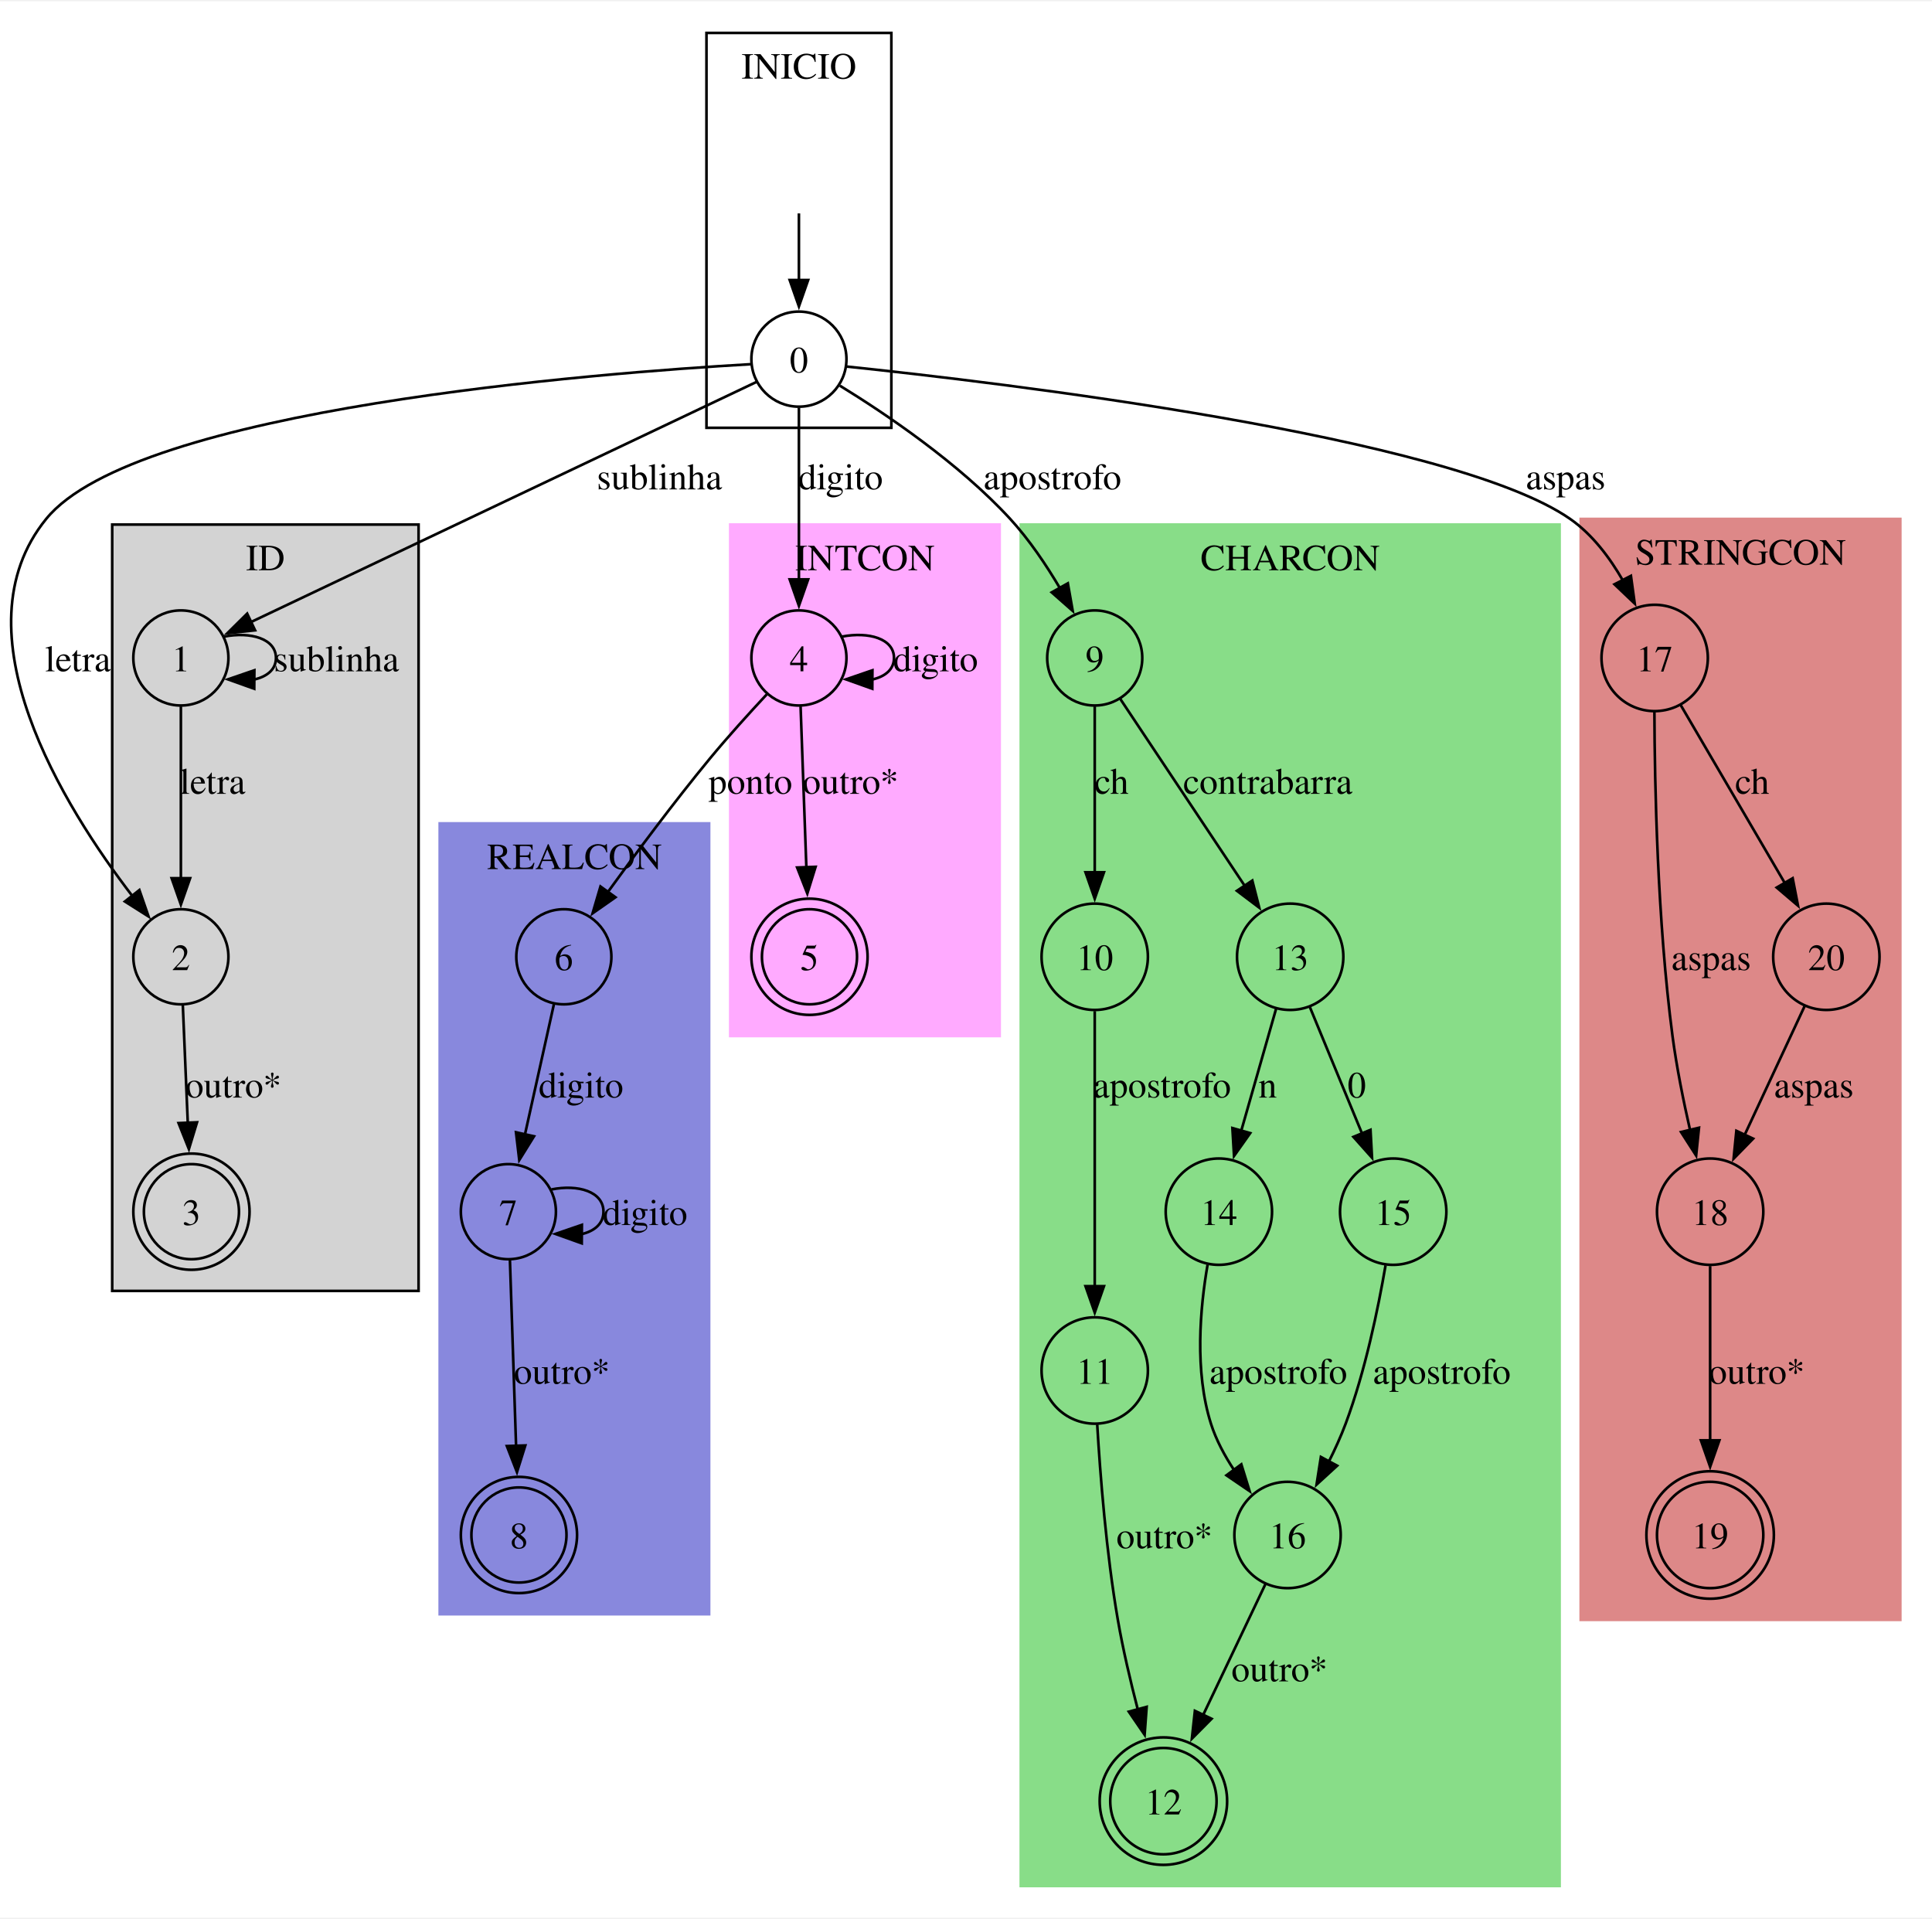
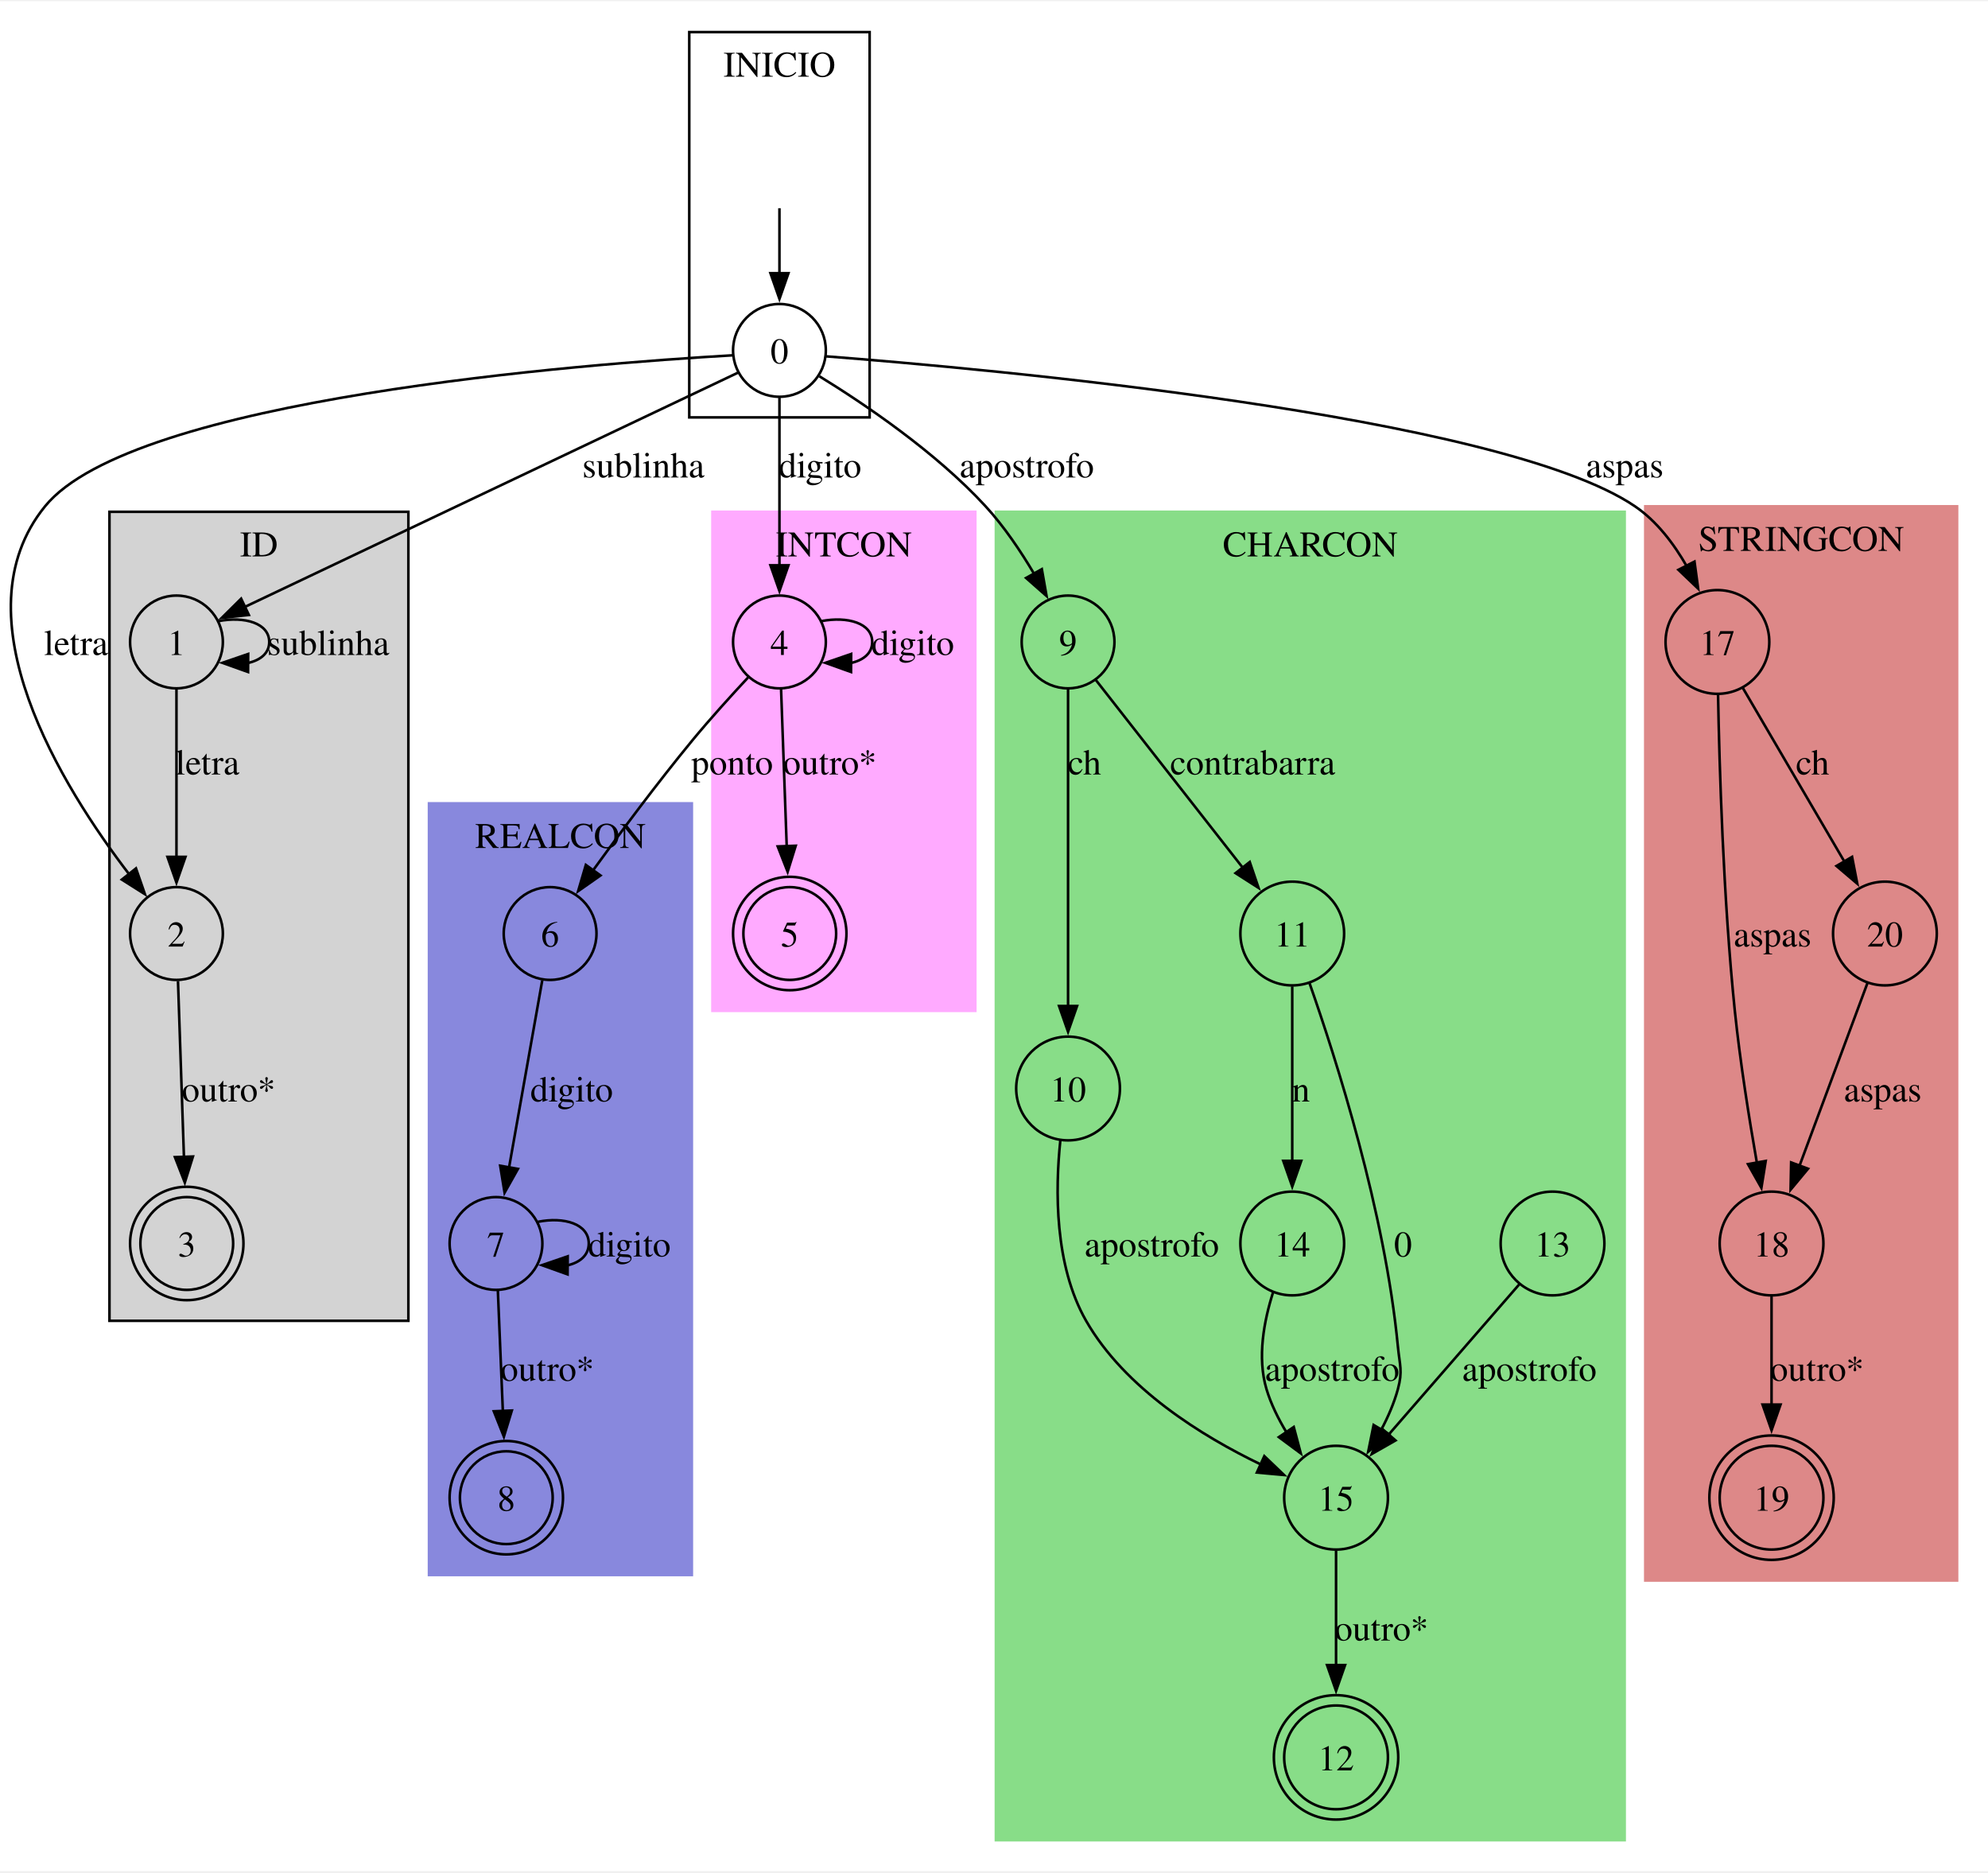
- <svg xmlns="http://www.w3.org/2000/svg" width="731pt" height="726pt" viewBox="0.00 0.00 731.48 725.55">
+ <svg xmlns="http://www.w3.org/2000/svg" width="771pt" height="726pt" viewBox="0.00 0.00 771.48 725.55">
  <g id="graph0" class="graph" transform="scale(1 1) rotate(0) translate(4 721.55)">
-     <polygon fill="white" stroke="none" points="-4,4 -4,-721.55 727.48,-721.55 727.48,4 -4,4" />
+     <polygon fill="white" stroke="none" points="-4,4 -4,-721.55 767.48,-721.55 767.48,4 -4,4" />
    <g id="clust1" class="cluster">
      <polygon fill="none" stroke="black" points="263.48,-560.05 263.48,-709.55 333.48,-709.55 333.48,-560.05 263.48,-560.05" />
      <text text-anchor="middle" x="298.48" y="-692.25" font-family="Times,serif" font-size="14.00">INICIO</text>
    </g>
    <g id="clust2" class="cluster">
-       <polygon fill="lightgrey" stroke="black" points="38.48,-233.29 38.48,-523.42 154.48,-523.42 154.48,-233.29 38.48,-233.29" />
+       <polygon fill="lightgrey" stroke="black" points="38.48,-209.52 38.48,-523.42 154.48,-523.42 154.48,-209.52 38.48,-209.52" />
      <text text-anchor="middle" x="96.48" y="-506.12" font-family="Times,serif" font-size="14.00">ID</text>
    </g>
    <g id="clust3" class="cluster">
      <polygon fill="#ffaaff" stroke="#ffaaff" points="272.48,-329.79 272.48,-523.42 374.48,-523.42 374.48,-329.79 272.48,-329.79" />
      <text text-anchor="middle" x="323.48" y="-506.12" font-family="Times,serif" font-size="14.00">INTCON</text>
    </g>
    <g id="clust4" class="cluster">
      <polygon fill="#8888dd" stroke="#8888dd" points="162.48,-110.89 162.48,-410.29 264.48,-410.29 264.48,-110.89 162.48,-110.89" />
      <text text-anchor="middle" x="213.48" y="-392.99" font-family="Times,serif" font-size="14.00">REALCON</text>
    </g>
    <g id="clust5" class="cluster">
-       <polygon fill="#88dd88" stroke="#88dd88" points="382.48,-8 382.48,-523.42 586.48,-523.42 586.48,-8 382.48,-8" />
-       <text text-anchor="middle" x="484.48" y="-506.12" font-family="Times,serif" font-size="14.00">CHARCON</text>
+       <polygon fill="#88dd88" stroke="#88dd88" points="382.48,-8 382.48,-523.42 626.48,-523.42 626.48,-8 382.48,-8" />
+       <text text-anchor="middle" x="504.48" y="-506.12" font-family="Times,serif" font-size="14.00">CHARCON</text>
    </g>
    <g id="clust6" class="cluster">
-       <polygon fill="#dd8888" stroke="#dd8888" points="594.48,-108.76 594.48,-525.55 715.48,-525.55 715.48,-108.76 594.48,-108.76" />
-       <text text-anchor="middle" x="654.98" y="-508.25" font-family="Times,serif" font-size="14.00">STRINGCON</text>
+       <polygon fill="#dd8888" stroke="#dd8888" points="634.48,-108.76 634.48,-525.55 755.48,-525.55 755.48,-108.76 634.48,-108.76" />
+       <text text-anchor="middle" x="694.98" y="-508.25" font-family="Times,serif" font-size="14.00">STRINGCON</text>
    </g>
    <g id="node1" class="node">
</g>
    <g id="node2" class="node">
      <ellipse fill="none" stroke="black" cx="298.48" cy="-586.05" rx="18" ry="18" />
      <text text-anchor="middle" x="298.48" y="-581" font-family="Times,serif" font-size="14.00">0</text>
    </g>
    <g id="edge1" class="edge">
      <path fill="none" stroke="black" d="M298.48,-641.22C298.48,-633.61 298.48,-624.4 298.48,-615.74" />
      <polygon fill="black" stroke="black" points="301.98,-616.01 298.48,-606.01 294.98,-616.01 301.98,-616.01" />
    </g>
    <g id="node3" class="node">
      <ellipse fill="none" stroke="black" cx="64.48" cy="-472.92" rx="18" ry="18" />
      <text text-anchor="middle" x="64.48" y="-467.87" font-family="Times,serif" font-size="14.00">1</text>
    </g>
    <g id="edge2" class="edge">
      <path fill="none" stroke="black" d="M282.4,-577.41C242.74,-558.58 139.95,-509.76 91.07,-486.54" />
      <polygon fill="black" stroke="black" points="92.58,-483.39 82.05,-482.26 89.58,-489.71 92.58,-483.39" />
      <text text-anchor="middle" x="245.67" y="-536.75" font-family="Times,serif" font-size="14.00">sublinha</text>
    </g>
    <g id="node4" class="node">
      <ellipse fill="none" stroke="black" cx="64.48" cy="-359.79" rx="18" ry="18" />
      <text text-anchor="middle" x="64.48" y="-354.74" font-family="Times,serif" font-size="14.00">2</text>
    </g>
    <g id="edge4" class="edge">
      <path fill="none" stroke="black" d="M280.34,-584.14C223.01,-580.84 47.52,-567.42 13.48,-525.55 -21.22,-482.86 20.16,-416.58 46.29,-382.56" />
      <polygon fill="black" stroke="black" points="48.77,-385.06 52.24,-375.05 43.28,-380.72 48.77,-385.06" />
      <text text-anchor="middle" x="25.48" y="-467.87" font-family="Times,serif" font-size="14.00">letra</text>
    </g>
    <g id="node6" class="node">
      <ellipse fill="none" stroke="black" cx="298.48" cy="-472.92" rx="18" ry="18" />
      <text text-anchor="middle" x="298.48" y="-467.87" font-family="Times,serif" font-size="14.00">4</text>
    </g>
    <g id="edge7" class="edge">
      <path fill="none" stroke="black" d="M298.48,-567.68C298.48,-550.23 298.48,-523.03 298.48,-502.42" />
      <polygon fill="black" stroke="black" points="301.98,-502.67 298.48,-492.67 294.98,-502.67 301.98,-502.67" />
      <text text-anchor="middle" x="314.23" y="-536.75" font-family="Times,serif" font-size="14.00">digito</text>
    </g>
    <g id="node11" class="node">
      <ellipse fill="none" stroke="black" cx="410.48" cy="-472.92" rx="18" ry="18" />
      <text text-anchor="middle" x="410.48" y="-467.87" font-family="Times,serif" font-size="14.00">9</text>
    </g>
    <g id="edge14" class="edge">
      <path fill="none" stroke="black" d="M313.99,-576C331.18,-565.44 359.04,-546.71 378.48,-525.55 385.66,-517.73 392.14,-508.09 397.36,-499.25" />
      <polygon fill="black" stroke="black" points="400.3,-501.17 402.14,-490.74 394.19,-497.75 400.3,-501.17" />
      <text text-anchor="middle" x="394.46" y="-536.75" font-family="Times,serif" font-size="14.00">apostrofo</text>
    </g>
-     <g id="node19" class="node">
-       <ellipse fill="none" stroke="black" cx="622.48" cy="-472.92" rx="20.13" ry="20.13" />
-       <text text-anchor="middle" x="622.48" y="-467.87" font-family="Times,serif" font-size="14.00">17</text>
-     </g>
-     <g id="edge24" class="edge">
-       <path fill="none" stroke="black" d="M316.6,-583.24C373.15,-577.32 545.27,-557.05 590.48,-525.55 598.88,-519.7 605.51,-510.87 610.5,-502.15" />
-       <polygon fill="black" stroke="black" points="613.49,-504.01 614.93,-493.51 607.26,-500.81 613.49,-504.01" />
-       <text text-anchor="middle" x="588.76" y="-536.75" font-family="Times,serif" font-size="14.00">aspas</text>
+     <g id="node18" class="node">
+       <ellipse fill="none" stroke="black" cx="662.48" cy="-472.92" rx="20.13" ry="20.13" />
+       <text text-anchor="middle" x="662.48" y="-467.87" font-family="Times,serif" font-size="14.00">17</text>
+     </g>
+     <g id="edge23" class="edge">
+       <path fill="none" stroke="black" d="M316.44,-583.75C377.78,-579.01 578.17,-561.08 630.48,-525.55 638.95,-519.8 645.59,-510.99 650.58,-502.27" />
+       <polygon fill="black" stroke="black" points="653.58,-504.1 655,-493.6 647.34,-500.92 653.58,-504.1" />
+       <text text-anchor="middle" x="626.48" y="-536.75" font-family="Times,serif" font-size="14.00">aspas</text>
    </g>
    <g id="edge3" class="edge">
      <path fill="none" stroke="black" d="M80.77,-481C90.87,-482.95 100.48,-480.26 100.48,-472.92 100.48,-468.56 97.1,-465.84 92.23,-464.76" />
      <polygon fill="black" stroke="black" points="92.26,-461.26 82.29,-464.82 92.31,-468.26 92.26,-461.26" />
      <text text-anchor="middle" x="123.36" y="-467.87" font-family="Times,serif" font-size="14.00">sublinha</text>
    </g>
    <g id="edge5" class="edge">
      <path fill="none" stroke="black" d="M64.48,-454.55C64.48,-437.1 64.48,-409.9 64.48,-389.29" />
      <polygon fill="black" stroke="black" points="67.98,-389.54 64.48,-379.54 60.98,-389.54 67.98,-389.54" />
      <text text-anchor="middle" x="76.48" y="-421.49" font-family="Times,serif" font-size="14.00">letra</text>
    </g>
    <g id="node5" class="node">
-       <ellipse fill="none" stroke="black" cx="68.48" cy="-263.29" rx="18" ry="18" />
-       <ellipse fill="none" stroke="black" cx="68.48" cy="-263.29" rx="22" ry="22" />
-       <text text-anchor="middle" x="68.48" y="-258.24" font-family="Times,serif" font-size="14.00">3</text>
+       <ellipse fill="none" stroke="black" cx="68.48" cy="-239.52" rx="18" ry="18" />
+       <ellipse fill="none" stroke="black" cx="68.48" cy="-239.52" rx="22" ry="22" />
+       <text text-anchor="middle" x="68.48" y="-234.47" font-family="Times,serif" font-size="14.00">3</text>
    </g>
    <g id="edge6" class="edge">
-       <path fill="none" stroke="black" d="M65.22,-341.45C65.74,-329.01 66.47,-311.86 67.1,-296.89" />
-       <polygon fill="black" stroke="black" points="70.6,-297.13 67.52,-286.99 63.6,-296.83 70.6,-297.13" />
-       <text text-anchor="middle" x="84.35" y="-306.49" font-family="Times,serif" font-size="14.00">outro*</text>
+       <path fill="none" stroke="black" d="M65.07,-341.34C65.68,-323.45 66.63,-295.2 67.38,-273.15" />
+       <polygon fill="black" stroke="black" points="70.88,-273.27 67.72,-263.16 63.88,-273.03 70.88,-273.27" />
+       <text text-anchor="middle" x="84.7" y="-294.61" font-family="Times,serif" font-size="14.00">outro*</text>
    </g>
    <g id="edge8" class="edge">
      <path fill="none" stroke="black" d="M314.77,-481C324.87,-482.95 334.48,-480.26 334.48,-472.92 334.48,-468.56 331.1,-465.84 326.23,-464.76" />
      <polygon fill="black" stroke="black" points="326.26,-461.26 316.29,-464.82 326.31,-468.26 326.26,-461.26" />
      <text text-anchor="middle" x="350.23" y="-467.87" font-family="Times,serif" font-size="14.00">digito</text>
    </g>
    <g id="node7" class="node">
      <ellipse fill="none" stroke="black" cx="302.48" cy="-359.79" rx="18" ry="18" />
      <ellipse fill="none" stroke="black" cx="302.48" cy="-359.79" rx="22" ry="22" />
      <text text-anchor="middle" x="302.48" y="-354.74" font-family="Times,serif" font-size="14.00">5</text>
    </g>
    <g id="edge9" class="edge">
      <path fill="none" stroke="black" d="M299.11,-454.55C299.69,-438.3 300.58,-413.59 301.3,-393.62" />
      <polygon fill="black" stroke="black" points="304.8,-393.85 301.66,-383.73 297.8,-393.59 304.8,-393.85" />
      <text text-anchor="middle" x="317.99" y="-421.49" font-family="Times,serif" font-size="14.00">outro*</text>
    </g>
    <g id="node8" class="node">
      <ellipse fill="none" stroke="black" cx="209.48" cy="-359.79" rx="18" ry="18" />
      <text text-anchor="middle" x="209.48" y="-354.74" font-family="Times,serif" font-size="14.00">6</text>
    </g>
    <g id="edge10" class="edge">
      <path fill="none" stroke="black" d="M286.3,-459.13C279.74,-452.09 271.61,-443.12 264.73,-434.79 251.1,-418.25 236.63,-398.8 225.92,-383.99" />
      <polygon fill="black" stroke="black" points="229.03,-382.32 220.36,-376.24 223.35,-386.4 229.03,-382.32" />
      <text text-anchor="middle" x="280.11" y="-421.49" font-family="Times,serif" font-size="14.00">ponto</text>
    </g>
    <g id="node9" class="node">
-       <ellipse fill="none" stroke="black" cx="188.48" cy="-263.29" rx="18" ry="18" />
-       <text text-anchor="middle" x="188.48" y="-258.24" font-family="Times,serif" font-size="14.00">7</text>
+       <ellipse fill="none" stroke="black" cx="188.48" cy="-239.52" rx="18" ry="18" />
+       <text text-anchor="middle" x="188.48" y="-234.47" font-family="Times,serif" font-size="14.00">7</text>
    </g>
    <g id="edge11" class="edge">
-       <path fill="none" stroke="black" d="M205.73,-341.89C202.67,-328.14 198.29,-308.43 194.71,-292.31" />
-       <polygon fill="black" stroke="black" points="198.19,-291.83 192.6,-282.83 191.36,-293.35 198.19,-291.83" />
-       <text text-anchor="middle" x="215.99" y="-306.49" font-family="Times,serif" font-size="14.00">digito</text>
+       <path fill="none" stroke="black" d="M206.43,-341.59C203.05,-322.58 197.57,-291.67 193.55,-269.03" />
+       <polygon fill="black" stroke="black" points="197,-268.47 191.81,-259.23 190.11,-269.69 197,-268.47" />
+       <text text-anchor="middle" x="217.84" y="-294.61" font-family="Times,serif" font-size="14.00">digito</text>
    </g>
    <g id="edge12" class="edge">
-       <path fill="none" stroke="black" d="M204.77,-271.7C214.87,-273.72 224.48,-270.92 224.48,-263.29 224.48,-258.75 221.1,-255.93 216.23,-254.8" />
-       <polygon fill="black" stroke="black" points="216.26,-251.3 206.29,-254.87 216.31,-258.3 216.26,-251.3" />
-       <text text-anchor="middle" x="240.23" y="-258.24" font-family="Times,serif" font-size="14.00">digito</text>
+       <path fill="none" stroke="black" d="M204.77,-247.93C214.87,-249.96 224.48,-247.16 224.48,-239.52 224.48,-234.99 221.1,-232.16 216.23,-231.04" />
+       <polygon fill="black" stroke="black" points="216.26,-227.54 206.29,-231.11 216.31,-234.54 216.26,-227.54" />
+       <text text-anchor="middle" x="240.23" y="-234.47" font-family="Times,serif" font-size="14.00">digito</text>
    </g>
    <g id="node10" class="node">
      <ellipse fill="none" stroke="black" cx="192.48" cy="-140.89" rx="18" ry="18" />
      <ellipse fill="none" stroke="black" cx="192.48" cy="-140.89" rx="22" ry="22" />
      <text text-anchor="middle" x="192.48" y="-135.84" font-family="Times,serif" font-size="14.00">8</text>
    </g>
    <g id="edge13" class="edge">
-       <path fill="none" stroke="black" d="M189.06,-245.04C189.66,-226.74 190.64,-197.39 191.39,-174.68" />
-       <polygon fill="black" stroke="black" points="194.89,-174.79 191.73,-164.68 187.9,-174.56 194.89,-174.79" />
-       <text text-anchor="middle" x="208.7" y="-198.11" font-family="Times,serif" font-size="14.00">outro*</text>
+       <path fill="none" stroke="black" d="M189.2,-221.25C189.74,-208.27 190.49,-190.11 191.14,-174.44" />
+       <polygon fill="black" stroke="black" points="194.63,-174.71 191.54,-164.58 187.63,-174.42 194.63,-174.71" />
+       <text text-anchor="middle" x="208.35" y="-186.22" font-family="Times,serif" font-size="14.00">outro*</text>
    </g>
    <g id="node12" class="node">
-       <ellipse fill="none" stroke="black" cx="410.48" cy="-359.79" rx="20.13" ry="20.13" />
-       <text text-anchor="middle" x="410.48" y="-354.74" font-family="Times,serif" font-size="14.00">10</text>
+       <ellipse fill="none" stroke="black" cx="410.48" cy="-299.66" rx="20.13" ry="20.13" />
+       <text text-anchor="middle" x="410.48" y="-294.61" font-family="Times,serif" font-size="14.00">10</text>
    </g>
    <g id="edge15" class="edge">
-       <path fill="none" stroke="black" d="M410.48,-454.55C410.48,-437.79 410.48,-412.04 410.48,-391.76" />
-       <polygon fill="black" stroke="black" points="413.98,-391.78 410.48,-381.78 406.98,-391.79 413.98,-391.78" />
+       <path fill="none" stroke="black" d="M410.48,-454.55C410.48,-425.67 410.48,-367.4 410.48,-331.43" />
+       <polygon fill="black" stroke="black" points="413.98,-331.67 410.48,-321.67 406.98,-331.67 413.98,-331.67" />
      <text text-anchor="middle" x="416.86" y="-421.49" font-family="Times,serif" font-size="14.00">ch</text>
    </g>
+     <g id="node13" class="node">
+       <ellipse fill="none" stroke="black" cx="497.48" cy="-359.79" rx="20.13" ry="20.13" />
+       <text text-anchor="middle" x="497.48" y="-354.74" font-family="Times,serif" font-size="14.00">11</text>
+     </g>
+     <g id="edge16" class="edge">
+       <path fill="none" stroke="black" d="M421.15,-458.29C435.36,-440.14 460.76,-407.7 478.33,-385.25" />
+       <polygon fill="black" stroke="black" points="480.99,-387.54 484.4,-377.5 475.48,-383.22 480.99,-387.54" />
+       <text text-anchor="middle" x="482.12" y="-421.49" font-family="Times,serif" font-size="14.00">contrabarra</text>
+     </g>
+     <g id="node17" class="node">
+       <ellipse fill="none" stroke="black" cx="514.48" cy="-140.89" rx="20.13" ry="20.13" />
+       <text text-anchor="middle" x="514.48" y="-135.84" font-family="Times,serif" font-size="14.00">15</text>
+     </g>
+     <g id="edge17" class="edge">
+       <path fill="none" stroke="black" d="M407.49,-279.55C405.49,-260.5 405.14,-231.07 417.48,-209.52 432.57,-183.19 462.57,-164.72 485.23,-153.81" />
+       <polygon fill="black" stroke="black" points="486.64,-157.02 494.3,-149.69 483.75,-150.64 486.64,-157.02" />
+       <text text-anchor="middle" x="442.98" y="-234.47" font-family="Times,serif" font-size="14.00">apostrofo</text>
+     </g>
+     <g id="node16" class="node">
+       <ellipse fill="none" stroke="black" cx="497.48" cy="-239.52" rx="20.13" ry="20.13" />
+       <text text-anchor="middle" x="497.48" y="-234.47" font-family="Times,serif" font-size="14.00">14</text>
+     </g>
+     <g id="edge19" class="edge">
+       <path fill="none" stroke="black" d="M497.48,-339.26C497.48,-320.86 497.48,-292.98 497.48,-271.54" />
+       <polygon fill="black" stroke="black" points="500.98,-271.6 497.48,-261.6 493.98,-271.6 500.98,-271.6" />
+       <text text-anchor="middle" x="500.86" y="-294.61" font-family="Times,serif" font-size="14.00">n</text>
+     </g>
+     <g id="edge20" class="edge">
+       <path fill="none" stroke="black" d="M504.2,-340.49C514.48,-311.22 533.47,-251.82 538.48,-199.52 539.18,-192.22 540.4,-190.1 538.48,-183.02 537.02,-177.62 534.66,-172.2 531.97,-167.15" />
+       <polygon fill="black" stroke="black" points="535.07,-165.52 526.95,-158.72 529.06,-169.1 535.07,-165.52" />
+       <text text-anchor="middle" x="540.46" y="-234.47" font-family="Times,serif" font-size="14.00">0</text>
+     </g>
+     <g id="node14" class="node">
+       <ellipse fill="none" stroke="black" cx="514.48" cy="-40.13" rx="20.13" ry="20.13" />
+       <ellipse fill="none" stroke="black" cx="514.48" cy="-40.13" rx="24.13" ry="24.13" />
+       <text text-anchor="middle" x="514.48" y="-35.08" font-family="Times,serif" font-size="14.00">12</text>
+     </g>
    <g id="node15" class="node">
-       <ellipse fill="none" stroke="black" cx="484.48" cy="-359.79" rx="20.13" ry="20.13" />
-       <text text-anchor="middle" x="484.48" y="-354.74" font-family="Times,serif" font-size="14.00">13</text>
-     </g>
-     <g id="edge16" class="edge">
-       <path fill="none" stroke="black" d="M420.16,-457.39C432.12,-439.43 452.68,-408.55 467.34,-386.54" />
-       <polygon fill="black" stroke="black" points="470.14,-388.65 472.77,-378.38 464.31,-384.77 470.14,-388.65" />
-       <text text-anchor="middle" x="476.01" y="-421.49" font-family="Times,serif" font-size="14.00">contrabarra</text>
-     </g>
-     <g id="node13" class="node">
-       <ellipse fill="none" stroke="black" cx="410.48" cy="-203.16" rx="20.13" ry="20.13" />
-       <text text-anchor="middle" x="410.48" y="-198.11" font-family="Times,serif" font-size="14.00">11</text>
-     </g>
-     <g id="edge17" class="edge">
-       <path fill="none" stroke="black" d="M410.48,-339.2C410.48,-312.94 410.48,-266.04 410.48,-235.01" />
-       <polygon fill="black" stroke="black" points="413.98,-235.09 410.48,-225.09 406.98,-235.09 413.98,-235.09" />
-       <text text-anchor="middle" x="435.98" y="-306.49" font-family="Times,serif" font-size="14.00">apostrofo</text>
-     </g>
-     <g id="node14" class="node">
-       <ellipse fill="none" stroke="black" cx="436.48" cy="-40.13" rx="20.13" ry="20.13" />
-       <ellipse fill="none" stroke="black" cx="436.48" cy="-40.13" rx="24.13" ry="24.13" />
-       <text text-anchor="middle" x="436.48" y="-35.08" font-family="Times,serif" font-size="14.00">12</text>
+       <ellipse fill="none" stroke="black" cx="598.48" cy="-239.52" rx="20.13" ry="20.13" />
+       <text text-anchor="middle" x="598.48" y="-234.47" font-family="Times,serif" font-size="14.00">13</text>
+     </g>
+     <g id="edge22" class="edge">
+       <path fill="none" stroke="black" d="M585.73,-223.85C572.16,-208.24 550.51,-183.33 534.63,-165.07" />
+       <polygon fill="black" stroke="black" points="537.56,-163.1 528.35,-157.85 532.27,-167.69 537.56,-163.1" />
+       <text text-anchor="middle" x="589.51" y="-186.22" font-family="Times,serif" font-size="14.00">apostrofo</text>
+     </g>
+     <g id="edge21" class="edge">
+       <path fill="none" stroke="black" d="M490.03,-220.54C486.52,-209.56 483.81,-195.31 487.48,-183.02 489.21,-177.24 492.05,-171.51 495.24,-166.25" />
+       <polygon fill="black" stroke="black" points="498.07,-168.32 500.79,-158.08 492.28,-164.39 498.07,-168.32" />
+       <text text-anchor="middle" x="512.98" y="-186.22" font-family="Times,serif" font-size="14.00">apostrofo</text>
    </g>
    <g id="edge18" class="edge">
-       <path fill="none" stroke="black" d="M411.42,-182.72C412.54,-163.75 414.84,-134.11 419.23,-108.76 421.16,-97.63 423.98,-85.63 426.77,-74.87" />
-       <polygon fill="black" stroke="black" points="430.14,-75.82 429.37,-65.25 423.38,-74 430.14,-75.82" />
-       <text text-anchor="middle" x="436.86" y="-135.84" font-family="Times,serif" font-size="14.00">outro*</text>
-     </g>
-     <g id="node16" class="node">
-       <ellipse fill="none" stroke="black" cx="457.48" cy="-263.29" rx="20.13" ry="20.13" />
-       <text text-anchor="middle" x="457.48" y="-258.24" font-family="Times,serif" font-size="14.00">14</text>
-     </g>
-     <g id="edge19" class="edge">
-       <path fill="none" stroke="black" d="M479.15,-340.12C475.38,-326.91 470.24,-308.94 465.92,-293.81" />
-       <polygon fill="black" stroke="black" points="469.34,-293.03 463.22,-284.37 462.6,-294.95 469.34,-293.03" />
-       <text text-anchor="middle" x="475.98" y="-306.49" font-family="Times,serif" font-size="14.00">n</text>
-     </g>
-     <g id="node17" class="node">
-       <ellipse fill="none" stroke="black" cx="523.48" cy="-263.29" rx="20.13" ry="20.13" />
-       <text text-anchor="middle" x="523.48" y="-258.24" font-family="Times,serif" font-size="14.00">15</text>
-     </g>
-     <g id="edge20" class="edge">
-       <path fill="none" stroke="black" d="M491.82,-341.01C497.45,-327.37 505.33,-308.27 511.82,-292.55" />
-       <polygon fill="black" stroke="black" points="514.89,-294.28 515.47,-283.7 508.42,-291.61 514.89,-294.28" />
-       <text text-anchor="middle" x="509.69" y="-306.49" font-family="Times,serif" font-size="14.00">0</text>
-     </g>
-     <g id="node18" class="node">
-       <ellipse fill="none" stroke="black" cx="483.48" cy="-140.89" rx="20.13" ry="20.13" />
-       <text text-anchor="middle" x="483.48" y="-135.84" font-family="Times,serif" font-size="14.00">16</text>
-     </g>
-     <g id="edge21" class="edge">
-       <path fill="none" stroke="black" d="M453.21,-243.23C450.37,-226.86 448.2,-202.85 454.48,-183.02 456.43,-176.88 459.66,-170.87 463.28,-165.41" />
-       <polygon fill="black" stroke="black" points="465.98,-167.64 469.11,-157.51 460.35,-163.48 465.98,-167.64" />
-       <text text-anchor="middle" x="479.98" y="-198.11" font-family="Times,serif" font-size="14.00">apostrofo</text>
-     </g>
-     <g id="edge22" class="edge">
-       <path fill="none" stroke="black" d="M520.59,-242.97C517.79,-226.66 512.89,-202.85 505.48,-183.02 503.68,-178.2 501.42,-173.23 499.03,-168.49" />
-       <polygon fill="black" stroke="black" points="502.27,-167.12 494.46,-159.96 496.1,-170.43 502.27,-167.12" />
-       <text text-anchor="middle" x="541.89" y="-198.11" font-family="Times,serif" font-size="14.00">apostrofo</text>
-     </g>
-     <g id="edge23" class="edge">
-       <path fill="none" stroke="black" d="M475.08,-122.24C468.54,-108.49 459.29,-89.06 451.49,-72.66" />
-       <polygon fill="black" stroke="black" points="454.72,-71.31 447.26,-63.78 448.4,-74.32 454.72,-71.31" />
-       <text text-anchor="middle" x="480.42" y="-85.46" font-family="Times,serif" font-size="14.00">outro*</text>
+       <path fill="none" stroke="black" d="M514.48,-120.38C514.48,-107.69 514.48,-90.8 514.48,-75.86" />
+       <polygon fill="black" stroke="black" points="517.98,-75.94 514.48,-65.94 510.98,-75.94 517.98,-75.94" />
+       <text text-anchor="middle" x="532.11" y="-85.46" font-family="Times,serif" font-size="14.00">outro*</text>
+     </g>
+     <g id="node19" class="node">
+       <ellipse fill="none" stroke="black" cx="683.48" cy="-239.52" rx="20.13" ry="20.13" />
+       <text text-anchor="middle" x="683.48" y="-234.47" font-family="Times,serif" font-size="14.00">18</text>
+     </g>
+     <g id="edge24" class="edge">
+       <path fill="none" stroke="black" d="M662.72,-452.56C663.22,-425.16 664.72,-373.53 669.23,-329.79 671.27,-310.1 674.76,-288.14 677.77,-270.93" />
+       <polygon fill="black" stroke="black" points="681.22,-271.55 679.54,-261.09 674.33,-270.31 681.22,-271.55" />
+       <text text-anchor="middle" x="683.86" y="-354.74" font-family="Times,serif" font-size="14.00">aspas</text>
+     </g>
+     <g id="node21" class="node">
+       <ellipse fill="none" stroke="black" cx="727.48" cy="-359.79" rx="20.13" ry="20.13" />
+       <text text-anchor="middle" x="727.48" y="-354.74" font-family="Times,serif" font-size="14.00">20</text>
+     </g>
+     <g id="edge25" class="edge">
+       <path fill="none" stroke="black" d="M672.36,-455.04C682.81,-437.17 699.46,-408.71 711.73,-387.73" />
+       <polygon fill="black" stroke="black" points="714.73,-389.53 716.75,-379.13 708.68,-386 714.73,-389.53" />
+       <text text-anchor="middle" x="699.41" y="-421.49" font-family="Times,serif" font-size="14.00">ch</text>
    </g>
    <g id="node20" class="node">
-       <ellipse fill="none" stroke="black" cx="643.48" cy="-263.29" rx="20.13" ry="20.13" />
-       <text text-anchor="middle" x="643.48" y="-258.24" font-family="Times,serif" font-size="14.00">18</text>
-     </g>
-     <g id="edge25" class="edge">
-       <path fill="none" stroke="black" d="M622.38,-452.52C622.47,-425.07 623.5,-373.38 629.23,-329.79 630.79,-317.97 633.38,-305.12 635.93,-293.96" />
-       <polygon fill="black" stroke="black" points="639.26,-295.07 638.18,-284.53 632.46,-293.45 639.26,-295.07" />
-       <text text-anchor="middle" x="643.86" y="-354.74" font-family="Times,serif" font-size="14.00">aspas</text>
-     </g>
-     <g id="node22" class="node">
-       <ellipse fill="none" stroke="black" cx="687.48" cy="-359.79" rx="20.13" ry="20.13" />
-       <text text-anchor="middle" x="687.48" y="-354.74" font-family="Times,serif" font-size="14.00">20</text>
+       <ellipse fill="none" stroke="black" cx="683.48" cy="-140.89" rx="20.13" ry="20.13" />
+       <ellipse fill="none" stroke="black" cx="683.48" cy="-140.89" rx="24.13" ry="24.13" />
+       <text text-anchor="middle" x="683.48" y="-135.84" font-family="Times,serif" font-size="14.00">19</text>
    </g>
    <g id="edge26" class="edge">
-       <path fill="none" stroke="black" d="M632.36,-455.04C642.81,-437.17 659.46,-408.71 671.73,-387.73" />
-       <polygon fill="black" stroke="black" points="674.73,-389.53 676.75,-379.13 668.68,-386 674.73,-389.53" />
-       <text text-anchor="middle" x="659.41" y="-421.49" font-family="Times,serif" font-size="14.00">ch</text>
-     </g>
-     <g id="node21" class="node">
-       <ellipse fill="none" stroke="black" cx="643.48" cy="-140.89" rx="20.13" ry="20.13" />
-       <ellipse fill="none" stroke="black" cx="643.48" cy="-140.89" rx="24.13" ry="24.13" />
-       <text text-anchor="middle" x="643.48" y="-135.84" font-family="Times,serif" font-size="14.00">19</text>
+       <path fill="none" stroke="black" d="M683.48,-218.97C683.48,-206.91 683.48,-191.08 683.48,-176.91" />
+       <polygon fill="black" stroke="black" points="686.98,-177.03 683.48,-167.03 679.98,-177.03 686.98,-177.03" />
+       <text text-anchor="middle" x="701.11" y="-186.22" font-family="Times,serif" font-size="14.00">outro*</text>
    </g>
    <g id="edge27" class="edge">
-       <path fill="none" stroke="black" d="M643.48,-242.68C643.48,-224.8 643.48,-197.98 643.48,-176.5" />
-       <polygon fill="black" stroke="black" points="646.98,-176.72 643.48,-166.72 639.98,-176.72 646.98,-176.72" />
-       <text text-anchor="middle" x="661.11" y="-198.11" font-family="Times,serif" font-size="14.00">outro*</text>
-     </g>
-     <g id="edge28" class="edge">
-       <path fill="none" stroke="black" d="M679.21,-341.01C672.82,-327.28 663.85,-308.03 656.5,-292.25" />
-       <polygon fill="black" stroke="black" points="659.76,-290.94 652.36,-283.35 653.41,-293.9 659.76,-290.94" />
-       <text text-anchor="middle" x="682.74" y="-306.49" font-family="Times,serif" font-size="14.00">aspas</text>
+       <path fill="none" stroke="black" d="M720.7,-340.57C713.65,-321.61 702.51,-291.65 694.25,-269.45" />
+       <polygon fill="black" stroke="black" points="697.64,-268.53 690.87,-260.38 691.08,-270.97 697.64,-268.53" />
+       <text text-anchor="middle" x="726.62" y="-294.61" font-family="Times,serif" font-size="14.00">aspas</text>
    </g>
  </g>
</svg>
